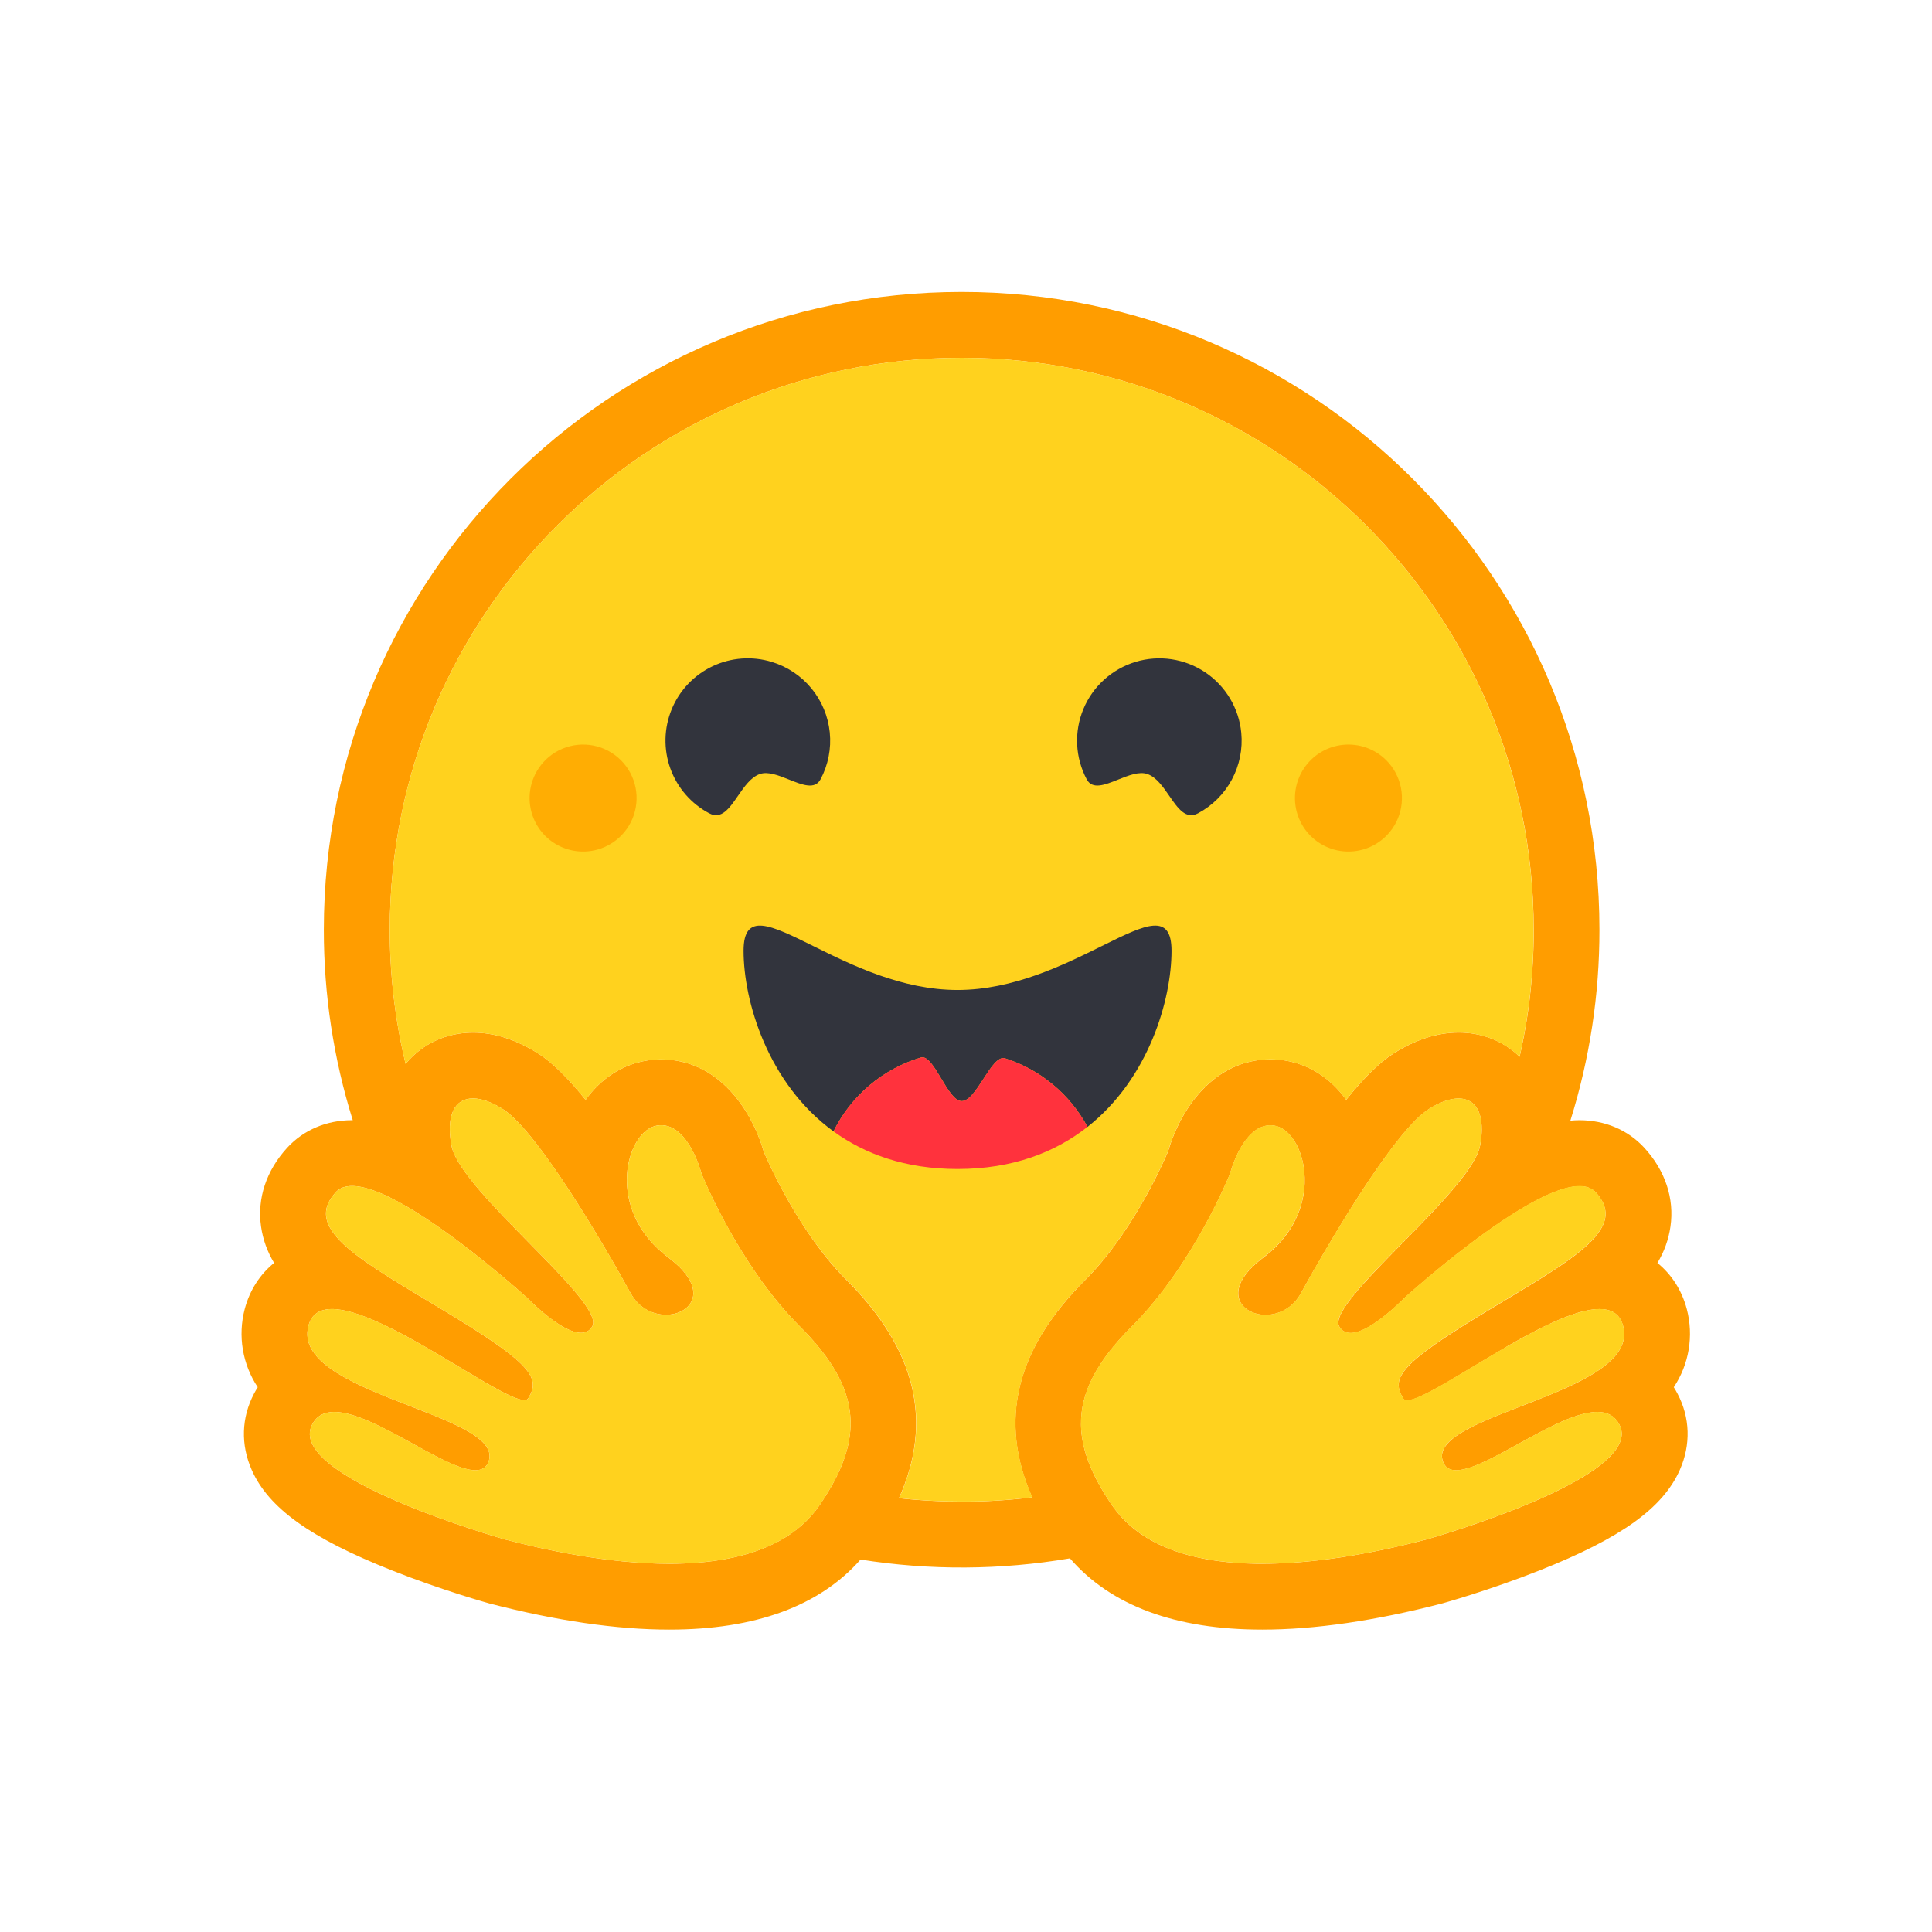
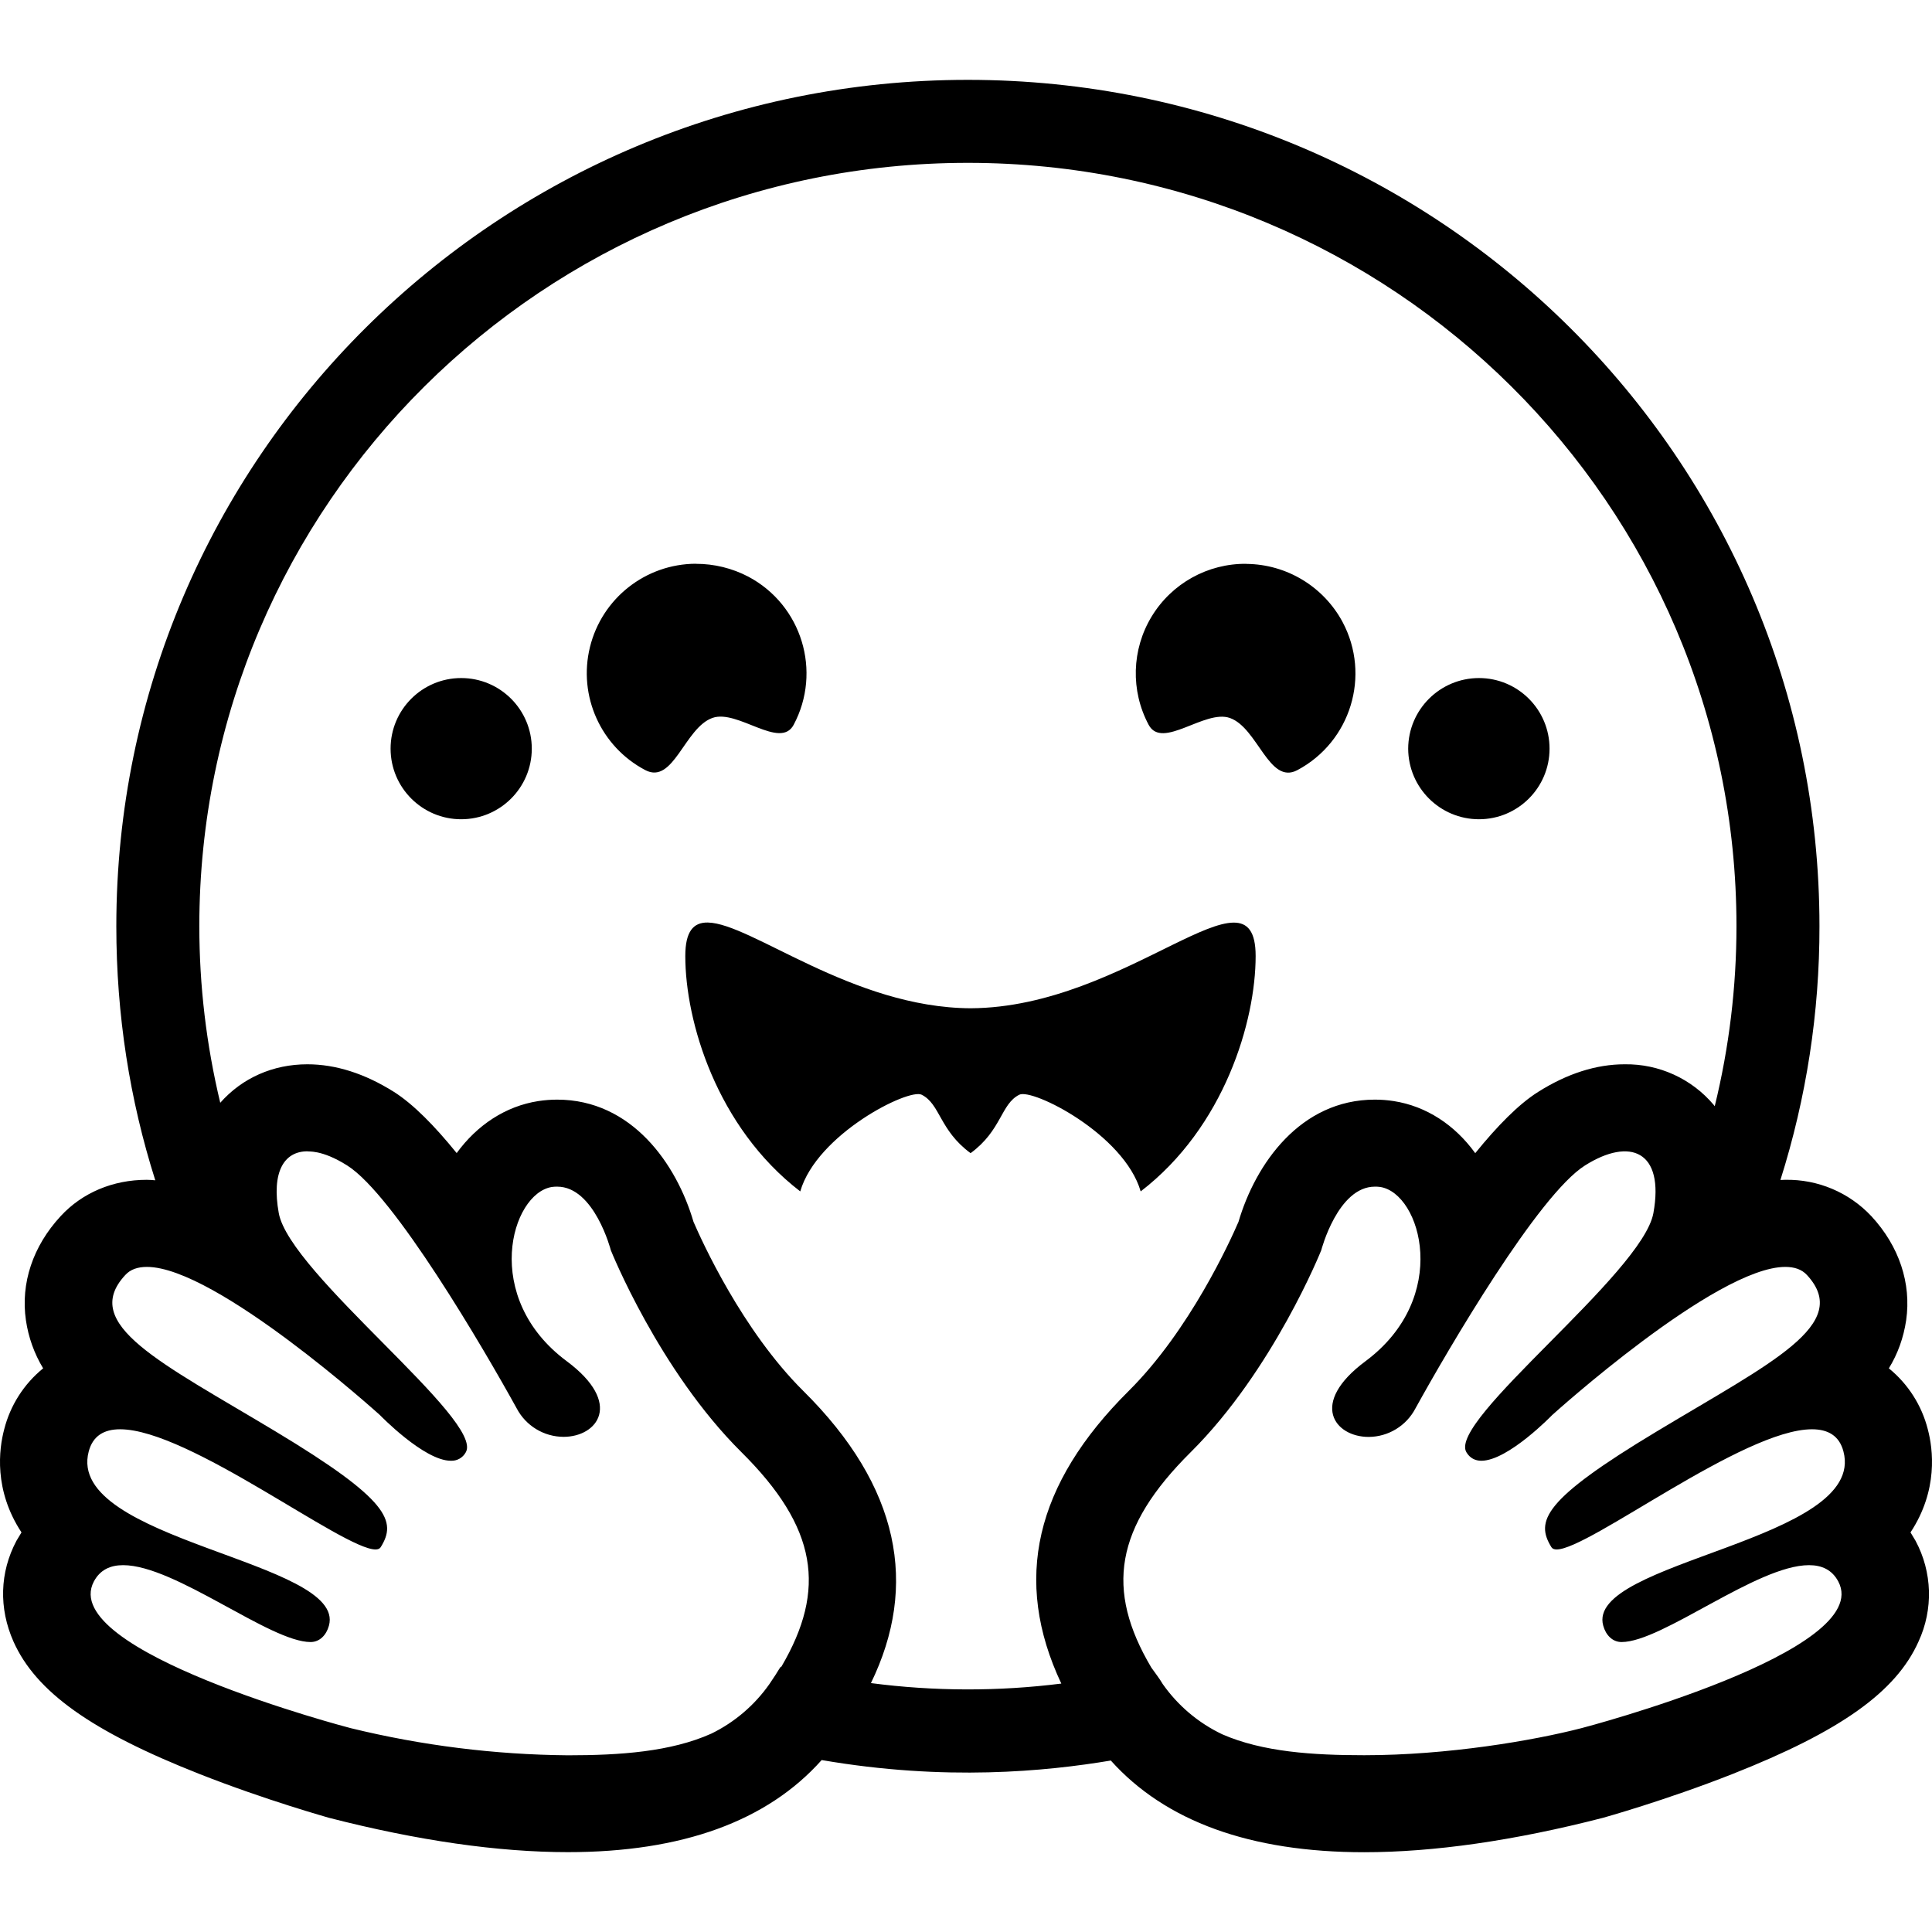
- <svg xmlns="http://www.w3.org/2000/svg" width="256" height="256" viewBox="0 0 256 256" fill="none">
-   <path d="M221.784 183.816C222.786 182.312 223.458 180.613 223.756 178.831C224.053 177.048 223.97 175.223 223.512 173.475C222.848 170.952 221.476 168.854 219.615 167.347C220.512 165.873 221.1 164.233 221.344 162.525C221.881 158.811 220.648 155.103 217.874 152.079C215.716 149.726 212.662 148.431 209.282 148.431C208.889 148.431 208.489 148.452 208.081 148.492C210.643 140.304 211.942 131.774 211.933 123.195C211.933 76.523 174.097 38.685 127.424 38.685C80.75 38.685 42.91 76.519 42.91 123.195C42.901 131.752 44.194 140.261 46.742 148.43H46.652C43.272 148.43 40.219 149.724 38.06 152.077C35.287 155.098 34.053 158.81 34.59 162.523C34.835 164.231 35.423 165.872 36.32 167.346C34.458 168.852 33.086 170.95 32.422 173.473C31.964 175.222 31.882 177.047 32.18 178.83C32.478 180.612 33.15 182.312 34.152 183.816C33.974 184.094 33.81 184.381 33.655 184.676C31.985 187.847 31.877 191.43 33.352 194.767C35.588 199.824 41.142 203.808 51.929 208.085C58.636 210.745 64.779 212.446 64.833 212.461C73.705 214.762 81.729 215.931 88.675 215.931C100.081 215.931 108.591 212.811 114.026 206.647C123.222 208.106 132.594 208.052 141.773 206.489C147.201 212.757 155.76 215.931 167.262 215.931C174.208 215.931 182.232 214.762 191.103 212.461C191.158 212.446 197.298 210.745 204.008 208.085C214.795 203.808 220.35 199.824 222.585 194.767C224.059 191.43 223.952 187.847 222.281 184.676C222.129 184.379 221.961 184.091 221.784 183.816ZM110.137 196.997C109.669 197.815 109.168 198.614 108.635 199.391C107.23 201.448 105.382 203.02 103.237 204.188C99.137 206.424 93.947 207.205 88.675 207.205C80.346 207.205 71.808 205.256 67.023 204.015C66.787 203.954 37.689 195.735 41.373 188.739C41.993 187.562 43.013 187.092 44.298 187.092C49.485 187.092 58.93 194.816 62.989 194.816C63.896 194.816 64.536 194.43 64.797 193.488C66.527 187.284 38.504 184.676 40.864 175.692C41.28 174.102 42.41 173.456 43.998 173.456C50.856 173.455 66.248 185.516 69.467 185.516C69.714 185.516 69.891 185.443 69.987 185.291C70.001 185.268 70.015 185.246 70.028 185.222C71.539 182.727 70.672 180.913 60.321 174.573L59.327 173.968C47.936 167.074 39.941 162.925 44.488 157.975C45.011 157.404 45.753 157.151 46.654 157.151C47.722 157.151 49.015 157.508 50.439 158.108C56.455 160.645 64.793 167.564 68.276 170.581C68.824 171.057 69.368 171.538 69.909 172.022C69.909 172.022 74.319 176.608 76.985 176.608C77.599 176.608 78.12 176.366 78.473 175.768C80.364 172.58 60.91 157.838 59.813 151.755C59.069 147.634 60.335 145.546 62.675 145.546C63.788 145.546 65.146 146.02 66.645 146.971C71.295 149.922 80.273 165.35 83.56 171.352C84.662 173.363 86.543 174.213 88.238 174.213C91.601 174.213 94.23 170.87 88.546 166.622C80.003 160.23 83.001 149.782 87.078 149.139C87.252 149.111 87.428 149.097 87.603 149.097C91.311 149.097 92.946 155.486 92.946 155.486C92.946 155.486 97.74 167.524 105.975 175.753C113.447 183.222 114.491 189.351 110.137 196.997ZM136.766 198.407L136.339 198.458L135.611 198.541C135.228 198.581 134.844 198.619 134.459 198.654L134.084 198.688L133.741 198.717L133.255 198.756L132.718 198.795L132.182 198.83L132.063 198.838C131.923 198.846 131.783 198.855 131.641 198.862L131.462 198.872C131.296 198.881 131.13 198.889 130.962 198.896L130.381 198.921L129.854 198.939L129.502 198.949H129.323C129.213 198.949 129.104 198.955 128.994 198.956H128.82C128.71 198.956 128.601 198.956 128.491 198.961L128.043 198.967H127.418C126.927 198.967 126.437 198.962 125.949 198.952L125.553 198.943C125.44 198.943 125.327 198.938 125.216 198.934L124.796 198.922L124.275 198.902L123.805 198.881L123.684 198.876L123.237 198.853C123.112 198.846 122.989 198.84 122.865 198.831L122.576 198.814C122.213 198.791 121.85 198.766 121.487 198.738L121.107 198.707C120.947 198.695 120.787 198.68 120.628 198.666C120.441 198.65 120.254 198.632 120.067 198.614C119.754 198.585 119.441 198.553 119.128 198.519H119.113C123.683 188.324 121.372 178.802 112.137 169.575C106.08 163.526 102.051 154.594 101.215 152.633C99.523 146.828 95.045 140.375 87.608 140.375C86.979 140.375 86.351 140.425 85.73 140.523C82.472 141.036 79.624 142.911 77.592 145.733C75.396 143.002 73.262 140.831 71.332 139.605C68.422 137.76 65.518 136.824 62.689 136.824C59.158 136.824 56.002 138.274 53.802 140.904L53.746 140.971C53.704 140.798 53.664 140.625 53.623 140.451L53.618 140.428C53.199 138.638 52.848 136.833 52.564 135.016C52.564 135.004 52.564 134.992 52.558 134.98C52.536 134.843 52.516 134.705 52.495 134.568C52.433 134.162 52.376 133.755 52.322 133.348C52.298 133.163 52.272 132.978 52.249 132.793L52.181 132.238C52.159 132.053 52.141 131.885 52.121 131.709L52.115 131.665C52.035 130.945 51.965 130.225 51.905 129.503L51.883 129.226L51.848 128.754C51.838 128.625 51.828 128.495 51.821 128.365C51.821 128.334 51.816 128.304 51.815 128.275C51.789 127.913 51.768 127.55 51.75 127.187C51.74 126.998 51.73 126.81 51.722 126.62L51.702 126.124L51.697 125.974L51.681 125.517L51.671 125.128C51.671 124.973 51.663 124.818 51.661 124.663C51.658 124.508 51.654 124.338 51.653 124.174C51.651 124.01 51.653 123.848 51.648 123.685C51.644 123.521 51.648 123.358 51.648 123.195C51.648 81.342 85.579 47.411 127.436 47.411C169.292 47.411 203.222 81.341 203.222 123.195V124.174C203.222 124.337 203.217 124.501 203.214 124.663C203.214 124.798 203.208 124.931 203.204 125.068C203.204 125.188 203.199 125.309 203.195 125.425C203.195 125.578 203.186 125.731 203.181 125.884V125.896L203.16 126.427C203.153 126.582 203.147 126.738 203.139 126.893L203.134 127.003L203.107 127.499C203.048 128.562 202.967 129.623 202.866 130.683V130.696C202.849 130.87 202.832 131.044 202.813 131.218L202.768 131.629L202.679 132.433L202.628 132.84L202.565 133.319C202.542 133.493 202.519 133.668 202.493 133.841C202.467 134.036 202.438 134.23 202.409 134.424L202.34 134.883L202.258 135.403C202.23 135.576 202.2 135.748 202.168 135.92C202.135 136.093 202.109 136.265 202.079 136.437C202.019 136.781 201.956 137.125 201.89 137.468C201.789 137.981 201.686 138.493 201.58 139.005L201.47 139.512C201.434 139.681 201.395 139.851 201.357 140.02C199.224 137.947 196.399 136.818 193.284 136.818C190.457 136.818 187.55 137.753 184.641 139.598C182.711 140.824 180.578 142.996 178.381 145.726C176.346 142.904 173.498 141.029 170.242 140.516C169.621 140.418 168.993 140.368 168.364 140.368C160.925 140.368 156.45 146.821 154.757 152.626C153.917 154.587 149.887 163.519 143.825 169.577C134.596 178.775 132.268 188.254 136.766 198.407ZM215.007 177.998L214.977 178.087C214.901 178.288 214.813 178.484 214.714 178.674C214.639 178.814 214.558 178.95 214.47 179.082C214.303 179.331 214.12 179.569 213.921 179.793C213.875 179.845 213.831 179.897 213.779 179.948C213.707 180.025 213.634 180.101 213.559 180.175C212.213 181.509 210.161 182.679 207.841 183.752C207.578 183.871 207.311 183.99 207.042 184.11L206.774 184.229C206.595 184.308 206.416 184.386 206.228 184.463C206.049 184.541 205.863 184.619 205.677 184.695L205.119 184.925C203.814 185.462 202.477 185.974 201.173 186.479L200.615 186.696L200.064 186.912C199.697 187.055 199.335 187.198 198.979 187.341L198.448 187.555L197.926 187.768L197.67 187.876C197.499 187.947 197.332 188.018 197.165 188.089C193.328 189.736 190.567 191.411 191.147 193.489C191.163 193.548 191.181 193.604 191.201 193.659C191.253 193.813 191.324 193.958 191.413 194.095C191.465 194.176 191.525 194.253 191.592 194.323C192.274 195.032 193.515 194.92 195.08 194.357C195.3 194.276 195.519 194.192 195.736 194.104L195.872 194.048C196.23 193.896 196.609 193.726 196.996 193.542C197.093 193.496 197.191 193.452 197.289 193.401C199.203 192.465 201.372 191.205 203.524 190.058C204.385 189.593 205.258 189.152 206.142 188.733C208.18 187.774 210.096 187.094 211.636 187.094C212.359 187.094 212.997 187.242 213.529 187.582L213.618 187.641C213.952 187.876 214.232 188.178 214.441 188.528C214.482 188.595 214.522 188.666 214.561 188.739C215.322 190.184 214.685 191.68 213.194 193.147C211.763 194.556 209.537 195.937 207.007 197.215C206.819 197.31 206.631 197.405 206.44 197.498C198.91 201.196 189.049 203.981 188.912 204.016C186.284 204.697 182.526 205.591 178.292 206.26L177.666 206.358L177.563 206.373C177.089 206.445 176.614 206.512 176.138 206.574C175.655 206.639 175.167 206.698 174.676 206.753L174.586 206.763C172.806 206.968 171.019 207.104 169.228 207.169H169.202C168.554 207.192 167.907 207.204 167.259 207.204H166.512C165.524 207.191 164.538 207.146 163.553 207.07C163.53 207.07 163.505 207.07 163.482 207.064C163.129 207.037 162.777 207.004 162.425 206.965C162.06 206.926 161.696 206.882 161.333 206.833C161.094 206.801 160.856 206.765 160.618 206.726C160.376 206.687 160.134 206.647 159.893 206.605L159.564 206.543L159.539 206.538C159.192 206.472 158.847 206.399 158.503 206.319C158.303 206.274 158.104 206.23 157.907 206.176L157.788 206.146C157.69 206.122 157.595 206.096 157.498 206.07L157.445 206.056L157.137 205.966C157.025 205.935 156.913 205.901 156.801 205.868L156.762 205.857L156.471 205.768C156.361 205.734 156.251 205.698 156.142 205.662L155.874 205.573L155.677 205.504C155.487 205.437 155.298 205.368 155.111 205.296L154.933 205.226L154.786 205.168C154.502 205.054 154.22 204.935 153.941 204.81L153.756 204.72L153.725 204.706C153.659 204.675 153.594 204.644 153.528 204.617C153.399 204.555 153.271 204.491 153.144 204.426L153.105 204.407L152.921 204.31C152.594 204.139 152.274 203.957 151.96 203.764L151.788 203.658C151.702 203.605 151.616 203.55 151.532 203.494L151.308 203.346L151.067 203.18L150.923 203.077C150.771 202.969 150.622 202.857 150.476 202.742L150.243 202.563C150.15 202.488 150.058 202.412 149.967 202.335C149.89 202.272 149.815 202.206 149.74 202.14L149.734 202.135C149.653 202.064 149.574 201.993 149.495 201.92C149.417 201.849 149.339 201.777 149.263 201.704L149.254 201.695C149.174 201.619 149.096 201.542 149.019 201.463C148.942 201.385 148.863 201.307 148.788 201.227C148.713 201.148 148.636 201.067 148.562 200.984C148.488 200.902 148.42 200.827 148.35 200.746L148.327 200.719C148.259 200.641 148.192 200.562 148.126 200.481C147.983 200.31 147.844 200.135 147.71 199.956C147.575 199.776 147.443 199.592 147.314 199.405L147.191 199.221C147.027 198.981 146.867 198.739 146.712 198.493C146.596 198.316 146.483 198.138 146.373 197.957C146.302 197.844 146.234 197.73 146.166 197.618L146.138 197.572C146.073 197.462 146.009 197.354 145.947 197.245C145.911 197.186 145.877 197.127 145.845 197.066C145.812 197.004 145.774 196.941 145.739 196.878L145.682 196.779L145.647 196.715C145.58 196.595 145.514 196.474 145.45 196.352C145.42 196.298 145.391 196.244 145.36 196.192L145.271 196.019L145.181 195.848C144.956 195.398 144.743 194.942 144.543 194.48L144.472 194.311C144.426 194.198 144.383 194.086 144.337 193.975C144.315 193.921 144.293 193.868 144.274 193.814C144.167 193.537 144.067 193.257 143.975 192.975C143.942 192.874 143.91 192.775 143.88 192.675C143.808 192.448 143.743 192.219 143.685 191.988C143.614 191.719 143.551 191.448 143.498 191.175C143.487 191.12 143.476 191.065 143.467 191.012C143.415 190.745 143.373 190.476 143.34 190.206C143.332 190.153 143.326 190.1 143.32 190.047L143.303 189.885C143.281 189.673 143.264 189.46 143.254 189.247C143.254 189.193 143.249 189.139 143.247 189.087C143.242 188.981 143.24 188.875 143.239 188.769C143.183 184.496 145.345 180.388 149.968 175.767C158.203 167.54 162.997 155.501 162.997 155.501C162.997 155.501 163.126 154.996 163.394 154.269C163.431 154.168 163.47 154.064 163.514 153.955C163.67 153.548 163.846 153.148 164.041 152.758L164.08 152.683C164.246 152.351 164.428 152.027 164.624 151.712C164.67 151.639 164.714 151.567 164.765 151.494C164.912 151.277 165.067 151.065 165.23 150.86C165.319 150.749 165.416 150.639 165.513 150.532C165.552 150.49 165.59 150.448 165.631 150.408C166.108 149.915 166.653 149.513 167.27 149.299L167.348 149.273C167.4 149.256 167.452 149.24 167.505 149.225C167.566 149.209 167.627 149.195 167.69 149.182L167.719 149.176C167.849 149.15 167.981 149.133 168.114 149.124H168.125C168.194 149.124 168.264 149.117 168.335 149.117C168.424 149.117 168.507 149.117 168.594 149.126C168.684 149.134 168.773 149.144 168.863 149.158C169.605 149.276 170.311 149.718 170.919 150.4C171.15 150.66 171.358 150.94 171.54 151.236C171.66 151.428 171.773 151.631 171.88 151.845C171.923 151.934 171.964 152.016 172.004 152.104C172.108 152.33 172.202 152.56 172.284 152.795C172.479 153.345 172.626 153.911 172.723 154.487C172.807 154.992 172.857 155.502 172.873 156.013C172.881 156.286 172.881 156.563 172.873 156.842C172.819 158.14 172.553 159.421 172.086 160.634C172.044 160.745 171.997 160.857 171.952 160.969C171.86 161.195 171.759 161.417 171.65 161.634C171.569 161.799 171.484 161.965 171.392 162.13C171.332 162.24 171.269 162.35 171.206 162.46C171.045 162.734 170.871 163.006 170.684 163.277L170.571 163.439C170.129 164.055 169.637 164.633 169.099 165.167C168.569 165.698 168.001 166.189 167.4 166.637C166.798 167.083 166.233 167.577 165.711 168.114C164.208 169.691 163.858 171.083 164.196 172.138C164.25 172.304 164.321 172.465 164.407 172.617C164.508 172.791 164.628 172.951 164.764 173.097L164.817 173.152L164.871 173.206C164.925 173.258 164.982 173.309 165.043 173.359L165.103 173.407C165.248 173.519 165.402 173.619 165.563 173.707C165.61 173.732 165.652 173.757 165.705 173.781C165.879 173.866 166.058 173.939 166.242 173.998C166.293 174.015 166.344 174.03 166.396 174.046L166.461 174.063L166.551 174.087L166.628 174.106L166.712 174.124L166.795 174.141L166.874 174.154C166.932 174.164 166.992 174.174 167.052 174.181L167.109 174.19L167.213 174.2L167.277 174.207L167.382 174.214H167.444L167.554 174.22H167.9L167.999 174.214L168.113 174.207L168.252 174.194L168.382 174.179C168.412 174.179 168.442 174.171 168.472 174.165C168.872 174.107 169.264 174.001 169.639 173.849L169.798 173.782C169.887 173.743 169.977 173.702 170.059 173.658C170.235 173.57 170.406 173.47 170.57 173.361C170.799 173.211 171.015 173.043 171.217 172.858C171.265 172.815 171.312 172.769 171.358 172.725C171.381 172.703 171.403 172.682 171.425 172.658C171.469 172.613 171.514 172.569 171.558 172.52C171.878 172.168 172.155 171.78 172.383 171.363C174.34 167.804 176.391 164.298 178.534 160.849L178.828 160.378L179.125 159.907C179.273 159.668 179.423 159.433 179.572 159.199L179.722 158.965C180.22 158.185 180.726 157.41 181.241 156.641L181.546 156.185C182.158 155.278 182.768 154.396 183.373 153.558L183.674 153.143C184.332 152.236 185.017 151.348 185.728 150.482L186.01 150.144C186.057 150.088 186.1 150.032 186.151 149.978C186.244 149.868 186.337 149.761 186.428 149.657C186.474 149.604 186.517 149.552 186.566 149.5L186.834 149.198L186.968 149.051C187.103 148.906 187.235 148.767 187.365 148.634C187.455 148.544 187.538 148.455 187.624 148.371C188.131 147.853 188.69 147.388 189.293 146.985L189.433 146.895C189.567 146.805 189.706 146.721 189.848 146.645C192.212 145.303 194.169 145.204 195.296 146.331C195.978 147.013 196.356 148.144 196.335 149.718C196.335 149.787 196.335 149.857 196.33 149.929V150.006C196.33 150.078 196.324 150.15 196.318 150.223C196.318 150.313 196.308 150.402 196.299 150.492C196.29 150.581 196.285 150.649 196.276 150.729C196.276 150.751 196.272 150.774 196.268 150.798C196.262 150.867 196.253 150.938 196.243 151.009C196.243 151.03 196.243 151.052 196.235 151.074C196.224 151.169 196.21 151.263 196.194 151.357C196.183 151.447 196.168 151.531 196.152 151.619L196.126 151.768C196.1 151.91 196.067 152.05 196.026 152.188C195.948 152.447 195.854 152.7 195.743 152.946C195.588 153.284 195.417 153.613 195.229 153.933C195.125 154.111 195.018 154.286 194.907 154.459C194.793 154.638 194.673 154.819 194.549 155.002C194.233 155.454 193.905 155.897 193.564 156.33L193.408 156.527C192.852 157.22 192.278 157.899 191.686 158.562L191.499 158.772C191.247 159.053 190.991 159.336 190.729 159.62L190.532 159.834C190.401 159.977 190.264 160.12 190.132 160.264C190.001 160.407 189.864 160.552 189.726 160.697L189.315 161.13L188.898 161.566L188.478 162.002C188.196 162.294 187.913 162.586 187.628 162.878C183.573 167.037 179.301 171.182 177.855 173.766C177.758 173.934 177.671 174.108 177.593 174.285C177.387 174.755 177.301 175.157 177.36 175.482C177.379 175.589 177.416 175.691 177.471 175.785C177.552 175.926 177.651 176.056 177.766 176.172C177.819 176.224 177.875 176.272 177.934 176.316C178.232 176.528 178.591 176.637 178.957 176.627H179.071L179.188 176.618L179.305 176.605L179.402 176.591C179.415 176.589 179.429 176.587 179.442 176.583L179.531 176.566L179.554 176.561L179.653 176.54L179.688 176.531C179.723 176.522 179.757 176.513 179.792 176.503C179.827 176.493 179.875 176.48 179.917 176.466C180.093 176.413 180.265 176.35 180.434 176.278C180.523 176.242 180.61 176.203 180.696 176.161C180.741 176.141 180.786 176.12 180.828 176.098L180.962 176.032C181.282 175.866 181.594 175.685 181.898 175.491L182.031 175.401C182.076 175.373 182.121 175.344 182.164 175.312L182.297 175.223L182.368 175.174L182.56 175.039C182.739 174.916 182.906 174.789 183.075 174.66L183.09 174.648L183.359 174.44C183.726 174.15 184.074 173.858 184.39 173.583L184.6 173.399L184.619 173.381L184.729 173.284C184.987 173.052 185.217 172.836 185.408 172.658L185.487 172.581C185.556 172.516 185.619 172.455 185.676 172.403L185.788 172.292L185.828 172.253L185.839 172.242L185.956 172.125L186.03 172.048L186.039 172.041L186.074 172.009L186.118 171.969L186.132 171.956L186.169 171.922L186.373 171.743L186.487 171.641C186.548 171.588 186.607 171.534 186.666 171.479L186.802 171.358C186.827 171.338 186.851 171.316 186.876 171.294L187.019 171.169L187.229 170.984L187.341 170.887C187.776 170.509 188.305 170.052 188.913 169.537L189.162 169.326L189.573 168.981L189.994 168.63C190.544 168.173 191.136 167.688 191.762 167.185L192.173 166.855C192.523 166.576 192.882 166.292 193.246 166.006C193.393 165.891 193.542 165.776 193.694 165.662C194.066 165.373 194.44 165.086 194.817 164.803C195.675 164.155 196.56 163.506 197.456 162.874L197.84 162.606C198.109 162.421 198.377 162.235 198.645 162.054L198.888 161.89C199.367 161.565 199.853 161.248 200.343 160.939L200.586 160.786L200.827 160.636C201.069 160.486 201.309 160.339 201.548 160.196L201.787 160.053L202.265 159.775L202.734 159.506L202.829 159.454L203.2 159.25C203.355 159.166 203.509 159.085 203.663 159.006L203.892 158.888L204.115 158.776C204.193 158.739 204.27 158.7 204.346 158.663C204.848 158.415 205.36 158.187 205.88 157.979C206.021 157.919 206.161 157.865 206.3 157.818L206.71 157.674C206.833 157.633 206.953 157.594 207.068 157.559L207.108 157.547C207.17 157.527 207.232 157.509 207.293 157.493L207.311 157.488C207.439 157.451 207.566 157.419 207.691 157.389H207.7C208.054 157.304 208.414 157.243 208.777 157.206C208.944 157.189 209.111 157.18 209.279 157.181H209.363C209.475 157.181 209.583 157.188 209.69 157.199C209.739 157.199 209.788 157.209 209.836 157.215H209.856C209.904 157.221 209.952 157.228 210 157.239C210.047 157.248 210.095 157.256 210.141 157.267H210.156C210.203 157.277 210.245 157.289 210.294 157.303C210.548 157.374 210.79 157.484 211.012 157.628C211.121 157.699 211.223 157.779 211.317 157.868L211.344 157.894C211.362 157.91 211.379 157.927 211.395 157.944L211.444 157.997C211.846 158.418 212.178 158.901 212.428 159.427L212.466 159.517C212.551 159.717 212.618 159.924 212.666 160.135C212.808 160.781 212.753 161.455 212.508 162.07C212.415 162.318 212.302 162.557 212.169 162.785C211.858 163.309 211.489 163.796 211.07 164.237L210.981 164.332C210.848 164.472 210.71 164.612 210.565 164.752C210.501 164.815 210.434 164.877 210.367 164.94L210.162 165.129L210.055 165.224C209.797 165.454 209.532 165.677 209.263 165.893C209.1 166.025 208.936 166.154 208.77 166.281C208.184 166.729 207.587 167.161 206.979 167.578C206.612 167.83 206.242 168.077 205.869 168.321C204.95 168.924 204.021 169.512 203.083 170.084C201.115 171.294 198.934 172.588 196.609 173.995L196.007 174.36C195.348 174.762 194.726 175.146 194.14 175.512L193.845 175.697L193.287 176.055C192.917 176.292 192.548 176.531 192.179 176.77L191.882 176.966C191.737 177.06 191.593 177.156 191.449 177.252L191.308 177.342L190.876 177.633L190.647 177.79L190.379 177.976L190.13 178.149C189.713 178.444 189.325 178.725 188.968 178.992L188.834 179.094C188.624 179.253 188.416 179.415 188.211 179.58C187.902 179.829 187.62 180.067 187.367 180.296L187.243 180.409C187.172 180.474 187.102 180.539 187.035 180.603C186.989 180.648 186.946 180.693 186.898 180.736L186.834 180.8C186.691 180.944 186.551 181.091 186.416 181.242L186.35 181.318C186.203 181.488 186.075 181.651 185.963 181.81L185.913 181.881C185.825 182.009 185.744 182.141 185.671 182.277C185.652 182.311 185.635 182.345 185.618 182.379L185.569 182.481L185.536 182.555L185.515 182.605L185.498 182.65L185.475 182.711C185.413 182.88 185.37 183.056 185.345 183.234L185.337 183.296L185.331 183.354V183.669C185.331 183.695 185.331 183.721 185.338 183.749L185.343 183.797C185.343 183.823 185.349 183.848 185.353 183.876C185.357 183.902 185.364 183.949 185.372 183.986V183.991C185.379 184.026 185.386 184.06 185.395 184.095C185.404 184.13 185.413 184.17 185.424 184.206C185.443 184.277 185.467 184.347 185.492 184.417C185.508 184.459 185.523 184.5 185.54 184.541C185.54 184.549 185.546 184.558 185.55 184.566L185.586 184.647L185.636 184.758C185.69 184.873 185.749 184.985 185.813 185.094L185.879 185.208L185.947 185.322C185.959 185.341 185.973 185.359 185.988 185.376L186.01 185.399L186.035 185.422L186.061 185.442C186.099 185.469 186.14 185.49 186.183 185.505C186.206 185.513 186.23 185.519 186.254 185.525C186.831 185.655 188.017 185.178 189.593 184.346C189.682 184.298 189.78 184.248 189.875 184.196L190.355 183.934L190.589 183.804C190.756 183.715 190.926 183.614 191.1 183.515L191.417 183.336C193.5 182.137 195.988 180.597 198.56 179.093C198.801 178.952 199.043 178.811 199.285 178.672L199.771 178.361C200.335 178.038 200.902 177.719 201.471 177.404C202.188 177.01 202.91 176.626 203.639 176.254L204.115 176.013C204.431 175.857 204.744 175.705 205.053 175.557C205.651 175.273 206.256 175.003 206.868 174.748L207.203 174.612L207.243 174.596C209.018 173.893 210.627 173.459 211.929 173.459C212.21 173.456 212.492 173.48 212.769 173.528H212.778C212.867 173.544 212.948 173.562 213.031 173.582H213.046C213.259 173.636 213.466 173.713 213.662 173.812C213.937 173.954 214.184 174.143 214.393 174.371C214.489 174.477 214.574 174.592 214.649 174.714C214.789 174.929 214.899 175.162 214.978 175.406C215.01 175.501 215.038 175.594 215.067 175.693C215.278 176.45 215.257 177.253 215.007 177.998Z" fill="#FF9D00" />
-   <path fill-rule="evenodd" clip-rule="evenodd" d="M203.21 123.685V123.194C203.21 81.34 169.292 47.411 127.435 47.411C85.579 47.411 51.648 81.342 51.648 123.194V123.358C51.646 123.467 51.645 123.576 51.648 123.685C51.653 123.848 51.655 124.011 51.653 124.174L51.658 124.534L51.661 124.663C51.661 124.723 51.663 124.782 51.665 124.842C51.668 124.937 51.67 125.033 51.67 125.128L51.681 125.517L51.697 125.974L51.702 126.124L51.722 126.597V126.62C51.73 126.805 51.74 126.989 51.749 127.173L51.75 127.187C51.76 127.375 51.77 127.564 51.782 127.753C51.792 127.927 51.802 128.101 51.815 128.275L51.817 128.306C51.826 128.455 51.836 128.605 51.847 128.754L51.85 128.794L51.883 129.226L51.886 129.254C51.892 129.338 51.898 129.422 51.906 129.503C51.966 130.224 52.035 130.945 52.115 131.664L52.12 131.709L52.181 132.238L52.249 132.793L52.299 133.17L52.322 133.347C52.375 133.755 52.433 134.162 52.495 134.568L52.499 134.595L52.558 134.979C52.843 136.808 53.197 138.626 53.618 140.429L53.623 140.451L53.655 140.586L53.746 140.971L53.802 140.904C56.002 138.274 59.158 136.824 62.689 136.824C65.519 136.824 68.422 137.76 71.332 139.605C73.262 140.831 75.396 143.002 77.592 145.733C79.624 142.911 82.472 141.035 85.73 140.523C86.351 140.425 86.979 140.376 87.608 140.375C95.044 140.375 99.523 146.828 101.215 152.633C102.051 154.594 106.08 163.526 112.156 169.568C121.392 178.795 123.703 188.316 119.132 198.511H119.148C119.459 198.546 119.772 198.578 120.087 198.607C120.274 198.625 120.46 198.643 120.648 198.659L120.714 198.665L121.127 198.7L121.507 198.73C121.869 198.758 122.232 198.784 122.596 198.807L122.885 198.824L123.114 198.838L123.256 198.846L123.703 198.869L123.825 198.874L124.294 198.895L124.816 198.915L125.235 198.927L125.305 198.929C125.394 198.933 125.483 198.936 125.572 198.936L125.668 198.939C126.258 198.953 126.847 198.96 127.437 198.959H128.063L128.51 198.954C128.62 198.949 128.729 198.949 128.84 198.949H129.014L129.165 198.945C129.224 198.943 129.283 198.941 129.343 198.941H129.522L129.873 198.932L130.401 198.914L130.982 198.888C131.15 198.882 131.316 198.873 131.482 198.865L131.661 198.854L131.927 198.84L132.083 198.831L132.201 198.823L132.738 198.788L133.274 198.749L133.761 198.71L134.103 198.681L134.479 198.647C135.107 198.591 135.733 198.525 136.359 198.45L136.786 198.399C132.287 188.247 134.616 178.767 143.813 169.577C149.876 163.519 153.905 154.587 154.745 152.625C156.438 146.821 160.914 140.368 168.352 140.368C168.981 140.368 169.61 140.418 170.231 140.516C173.486 141.028 176.334 142.904 178.369 145.726C180.566 142.996 182.699 140.823 184.63 139.597C187.539 137.753 190.445 136.817 193.272 136.817C196.388 136.817 199.212 137.947 201.345 140.02C201.384 139.851 201.422 139.682 201.459 139.512L201.568 139.006C201.607 138.821 201.646 138.636 201.683 138.451C201.749 138.124 201.815 137.797 201.878 137.467C201.944 137.125 202.007 136.781 202.067 136.437L202.098 136.251C202.117 136.141 202.135 136.031 202.156 135.92C202.19 135.748 202.218 135.576 202.246 135.402L202.257 135.336L202.328 134.883L202.398 134.424V134.42C202.449 134.081 202.497 133.742 202.542 133.403L202.553 133.319L202.616 132.841L202.667 132.433L202.757 131.629L202.792 131.306L202.801 131.218C202.82 131.044 202.838 130.87 202.854 130.696V130.682C202.867 130.544 202.881 130.405 202.893 130.266C202.964 129.478 203.024 128.686 203.072 127.891C203.081 127.761 203.088 127.63 203.096 127.499V127.493L203.122 127.002L203.128 126.892C203.144 126.56 203.158 126.228 203.169 125.896V125.884L203.174 125.754C203.179 125.645 203.183 125.535 203.183 125.425L203.185 125.381C203.189 125.278 203.193 125.172 203.193 125.067L203.196 124.977C203.199 124.872 203.202 124.768 203.202 124.663L203.204 124.574C203.207 124.441 203.21 124.307 203.21 124.174V123.685ZM108.638 199.391C114.64 190.59 114.214 183.984 105.98 175.754C97.744 167.523 92.951 155.487 92.951 155.487C92.951 155.487 91.162 148.496 87.082 149.138C83.002 149.78 80.009 160.227 88.552 166.622C97.094 173.017 86.852 177.353 83.564 171.352C80.276 165.35 71.299 149.923 66.645 146.972C61.991 144.021 58.718 145.675 59.815 151.757C60.36 154.776 65.428 159.929 70.163 164.743C74.967 169.627 79.428 174.163 78.474 175.768C76.581 178.955 69.914 172.023 69.914 172.023C69.914 172.023 49.038 153.025 44.494 157.976C40.304 162.539 46.765 166.418 56.721 172.397C57.567 172.905 58.439 173.429 59.332 173.969C70.723 180.865 71.609 182.684 69.992 185.293C69.395 186.257 65.582 183.968 60.892 181.153C52.897 176.352 42.355 170.023 40.866 175.688C39.578 180.591 47.334 183.595 54.368 186.32C60.228 188.59 65.588 190.666 64.799 193.484C63.982 196.406 59.553 193.969 54.712 191.305C49.277 188.314 43.322 185.038 41.373 188.735C37.69 195.725 66.783 203.954 67.023 204.015C76.423 206.453 100.295 211.619 108.638 199.391ZM147.303 199.391C141.301 190.59 141.727 183.984 149.962 175.754C158.197 167.523 162.99 155.487 162.99 155.487C162.99 155.487 164.779 148.496 168.859 149.138C172.939 149.78 175.932 160.227 167.39 166.622C158.847 173.017 169.089 177.353 172.377 171.352C175.666 165.35 184.637 149.923 189.291 146.972C193.945 144.021 197.22 145.675 196.122 151.757C195.578 154.776 190.509 159.929 185.774 164.744C180.97 169.628 176.509 174.163 177.462 175.768C179.355 178.955 186.027 172.019 186.027 172.019C186.027 172.019 206.902 153.022 211.448 157.973C215.637 162.535 209.176 166.415 199.219 172.394C198.348 172.917 197.478 173.441 196.609 173.966C185.218 180.862 184.332 182.681 185.948 185.289C186.546 186.254 190.359 183.964 195.048 181.149C203.044 176.349 213.586 170.019 215.075 175.685C216.364 180.588 208.607 183.592 201.573 186.317C195.713 188.587 190.353 190.663 191.141 193.481C191.957 196.402 196.385 193.965 201.225 191.301C206.66 188.31 212.616 185.032 214.564 188.732C218.248 195.726 189.15 203.947 188.915 204.007C179.515 206.453 155.643 211.619 147.303 199.391Z" fill="#FFD21E" />
-   <path fill-rule="evenodd" clip-rule="evenodd" d="M152.047 102.567C153.229 102.985 154.108 104.257 154.944 105.468C156.074 107.104 157.126 108.627 158.74 107.769C160.644 106.756 162.205 105.202 163.225 103.302C164.246 101.402 164.681 99.243 164.475 97.096C164.321 95.491 163.813 93.94 162.987 92.555C162.161 91.17 161.038 89.985 159.7 89.086C158.361 88.187 156.839 87.597 155.245 87.357C153.65 87.117 152.022 87.234 150.478 87.699C148.934 88.164 147.513 88.965 146.316 90.046C145.119 91.126 144.176 92.458 143.556 93.946C142.936 95.434 142.653 97.041 142.728 98.652C142.804 100.263 143.235 101.836 143.992 103.26C144.74 104.667 146.4 104.003 148.152 103.302C149.525 102.753 150.956 102.181 152.047 102.567ZM100.672 102.567C99.49 102.985 98.611 104.258 97.775 105.468C96.645 107.105 95.592 108.627 93.979 107.769C91.585 106.501 89.748 104.386 88.828 101.838C87.907 99.29 87.969 96.49 89.001 93.984C90.032 91.479 91.96 89.447 94.408 88.285C96.856 87.124 99.649 86.916 102.242 87.701C104.307 88.323 106.141 89.543 107.513 91.207C108.885 92.87 109.732 94.903 109.949 97.049C110.165 99.195 109.74 101.356 108.728 103.26C107.979 104.667 106.319 104.003 104.567 103.303C103.193 102.753 101.764 102.181 100.672 102.567ZM144.099 149.318C152.242 142.903 155.233 132.429 155.233 125.977C155.233 120.877 151.802 122.482 146.309 125.202L145.999 125.355C140.957 127.852 134.245 131.177 126.877 131.177C119.508 131.177 112.796 127.852 107.755 125.354C102.084 122.545 98.527 120.783 98.527 125.978C98.527 132.634 101.709 143.563 110.443 149.912C111.596 147.573 113.219 145.497 115.211 143.813C117.202 142.129 119.52 140.874 122.018 140.126C122.89 139.866 123.788 141.367 124.707 142.904C125.594 144.386 126.501 145.902 127.423 145.902C128.406 145.902 129.371 144.408 130.314 142.95C131.299 141.425 132.26 139.94 133.189 140.237C137.864 141.738 141.775 144.993 144.099 149.318Z" fill="#32343D" />
-   <path d="M144.097 149.317C139.856 152.659 134.219 154.9 126.878 154.9C119.981 154.9 114.587 152.922 110.443 149.911C111.596 147.572 113.219 145.495 115.211 143.812C117.202 142.128 119.52 140.873 122.018 140.125C123.73 139.614 125.545 145.901 127.423 145.901C129.433 145.901 131.37 139.655 133.189 140.236C137.863 141.738 141.773 144.993 144.097 149.317Z" fill="#FF323D" />
-   <path fill-rule="evenodd" clip-rule="evenodd" d="M81.2 111.64C80.231 112.288 79.117 112.687 77.957 112.801C76.797 112.916 75.627 112.742 74.55 112.295C73.689 111.94 72.907 111.418 72.249 110.759C71.59 110.101 71.068 109.319 70.713 108.458C70.267 107.381 70.094 106.211 70.208 105.051C70.323 103.891 70.722 102.777 71.37 101.808C72.149 100.642 73.256 99.733 74.551 99.197C75.847 98.66 77.272 98.52 78.647 98.793C80.022 99.067 81.285 99.743 82.276 100.734C83.267 101.726 83.942 102.99 84.215 104.365C84.488 105.74 84.348 107.165 83.811 108.46C83.275 109.755 82.365 110.861 81.2 111.64ZM182.613 111.64C181.644 112.288 180.53 112.687 179.37 112.801C178.209 112.916 177.039 112.742 175.962 112.295C175.101 111.939 174.319 111.418 173.661 110.759C173.003 110.101 172.481 109.319 172.125 108.458C171.68 107.381 171.507 106.211 171.621 105.051C171.736 103.891 172.135 102.777 172.782 101.808C173.364 100.936 174.133 100.205 175.032 99.666C175.931 99.127 176.938 98.794 177.981 98.692C179.025 98.589 180.078 98.719 181.064 99.073C182.051 99.426 182.947 99.994 183.688 100.736C184.68 101.727 185.355 102.99 185.628 104.365C185.902 105.74 185.761 107.165 185.224 108.46C184.687 109.755 183.779 110.861 182.613 111.64Z" fill="#FFAD03" />
+ <svg xmlns="http://www.w3.org/2000/svg" className="invert dark:invert-0" width="1em" height="1em" viewBox="0 0 24 24">
+   <path fill="currentColor" d="M1.445 11.506c0 1.102.167 2.158.484 3.156c-.038-.003-.069-.006-.106-.006c-.42 0-.801.16-1.07.452c-.345.373-.498.833-.431 1.293a1.6 1.6 0 0 0 .214.597a1.43 1.43 0 0 0-.484.758c-.065.245-.131.754.215 1.28l-.063.105c-.208.392-.22.837-.037 1.25c.279.626.97 1.118 2.313 1.647c.835.329 1.599.54 1.605.543c1.105.284 2.104.427 2.97.427c1.417 0 2.475-.384 3.152-1.144c1.538.265 2.79.14 3.592.006c.677.755 1.733 1.139 3.147 1.139c.864 0 1.864-.143 2.969-.428c.006-.002.77-.214 1.605-.543c1.343-.53 2.034-1.021 2.313-1.647a1.4 1.4 0 0 0-.037-1.25l-.063-.105c.346-.525.28-1.035.215-1.28a1.43 1.43 0 0 0-.484-.758q.166-.27.215-.597c.066-.46-.087-.92-.432-1.293a1.43 1.43 0 0 0-1.07-.452l-.06.002a10.4 10.4 0 0 0 .485-3.152c0-5.807-4.736-10.514-10.579-10.514c-5.842 0-10.578 4.707-10.578 10.514m10.578-9.483c5.273 0 9.548 4.246 9.548 9.483a9.4 9.4 0 0 1-.27 2.236l-.011-.015a1.42 1.42 0 0 0-1.108-.506c-.352 0-.714.115-1.076.344c-.24.151-.506.422-.78.76c-.253-.35-.607-.584-1.013-.647a1.5 1.5 0 0 0-.235-.018c-.926 0-1.482.8-1.693 1.518c-.105.243-.607 1.348-1.361 2.098c-1.169 1.16-1.446 2.353-.84 3.638a9.3 9.3 0 0 1-2.365-.006c.59-1.212.363-2.439-.843-3.632c-.755-.75-1.256-1.855-1.361-2.098c-.21-.718-.767-1.518-1.694-1.518q-.117 0-.234.018c-.406.063-.76.297-1.014.646c-.273-.337-.539-.608-.779-.76c-.362-.228-.724-.343-1.076-.343c-.427 0-.81.17-1.082.478a9.4 9.4 0 0 1-.26-2.193c0-5.237 4.275-9.483 9.547-9.483m-3.379 4.98a1.36 1.36 0 0 0-.629 2.563c.351.186.489-.526.836-.648c.311-.11.841.399 1.008.086a1.36 1.36 0 0 0-.562-1.84a1.4 1.4 0 0 0-.653-.16m6.84 0a1.36 1.36 0 0 0-1.215 2c.168.314.698-.195 1.009-.085c.347.122.486.835.838.648a1.36 1.36 0 0 0 .562-1.84a1.37 1.37 0 0 0-1.193-.722M5.729 8.423a.877.877 0 0 0-.877.877c0 .484.393.877.877.877a.877.877 0 0 0 .877-.877a.877.877 0 0 0-.877-.877m12.644 0a.88.88 0 0 0-.88.877a.88.88 0 0 0 .88.877a.877.877 0 0 0 .876-.877a.877.877 0 0 0-.877-.877m-9.58 3.037c-.178-.003-.279.11-.279.416c0 .81.388 2.125 1.428 2.924c.207-.712 1.346-1.283 1.508-1.201c.232.116.22.441.608.726c.388-.285.374-.61.605-.726c.163-.082 1.301.489 1.508 1.201c1.04-.799 1.428-2.114 1.428-2.924c0-1.221-1.583.64-3.541.649c-1.469-.007-2.727-1.056-3.264-1.065m-4.48 3.018c.58.365 1.696 2.275 2.106 3.018a.66.66 0 0 0 .582.353c.418 0 .746-.414.039-.94c-1.064-.79-.692-2.084-.184-2.164a.4.4 0 0 1 .066-.004c.462 0 .666.79.666.79s.596 1.49 1.622 2.508c.942.935 1.062 1.703.496 2.666c-.016-.004-.016.023-.148.215a1.9 1.9 0 0 1-.72.615c-.505.227-1.139.27-1.783.27a11.8 11.8 0 0 1-2.697-.337c-.03-.007-3.65-.956-3.192-1.822c.077-.145.204-.203.364-.203c.646 0 1.823.955 2.328.955c.113 0 .196-.086.228-.203c.225-.805-3.278-1.052-2.984-2.164c.052-.197.193-.276.39-.276c.854 0 2.77 1.493 3.173 1.493q.046 0 .064-.028c.201-.322.11-.586-1.309-1.44c-1.418-.853-2.431-1.328-1.865-1.94c.065-.072.157-.102.27-.102c.86 0 2.894 1.84 2.894 1.84s.549.568.881.568a.2.2 0 0 0 .186-.105c.235-.395-2.186-2.219-2.323-2.971c-.092-.51.064-.768.356-.768c0 .008.17-.029.494.176m16.226.592c-.137.752-2.558 2.576-2.323 2.97c.044.074.11.106.186.106c.332 0 .88-.568.88-.568s2.034-1.84 2.896-1.84c.112 0 .204.03.269.101c.566.613-.447 1.088-1.865 1.942c-1.419.853-1.51 1.116-1.309 1.44q.018.027.064.027c.402 0 2.318-1.493 3.172-1.493c.198 0 .34.079.391.276c.294 1.112-3.21 1.36-2.984 2.164c.032.117.115.203.228.203c.505 0 1.682-.955 2.328-.955c.16 0 .287.058.364.203c.459.866-3.163 1.815-3.192 1.822c-.596.154-1.66.336-2.697.336c-.636 0-1.261-.04-1.764-.26a1.9 1.9 0 0 1-.739-.624c-.04-.069-.102-.148-.142-.205c-.573-.968-.455-1.738.49-2.676c1.026-1.019 1.621-2.508 1.621-2.508s.205-.79.666-.79a.4.4 0 0 1 .067.004c.508.08.88 1.374-.184 2.165c-.707.525-.38.94.04.94a.66.66 0 0 0 .581-.354c.41-.743 1.527-2.653 2.106-3.018c.559-.353.99-.182.85.592" />
</svg>
